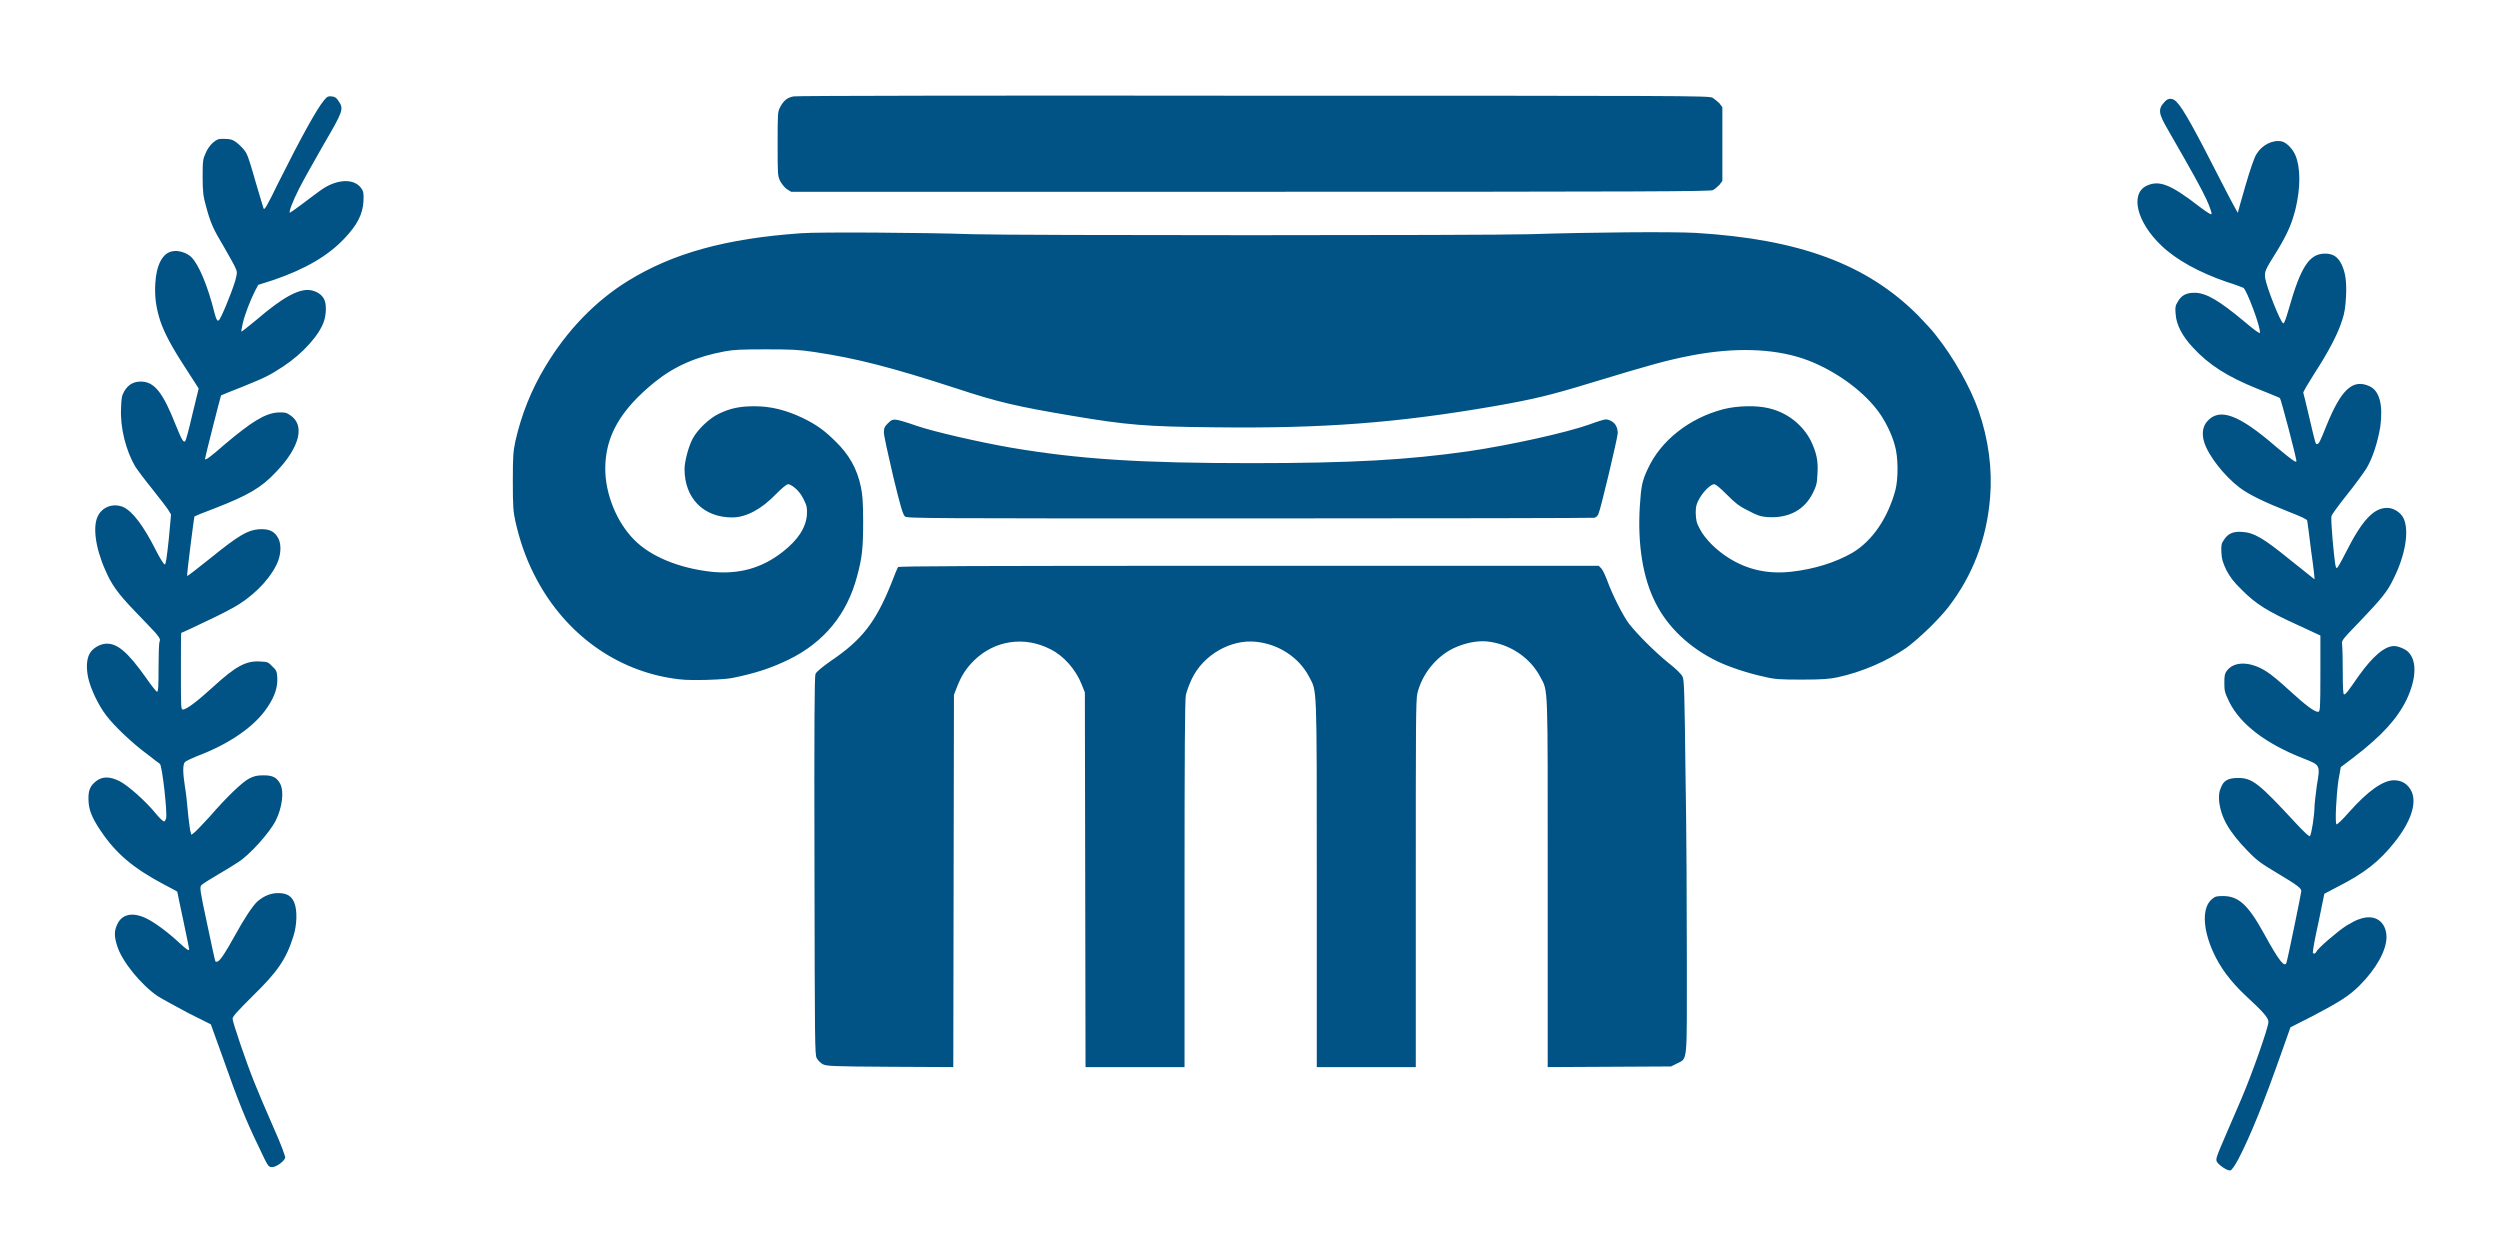
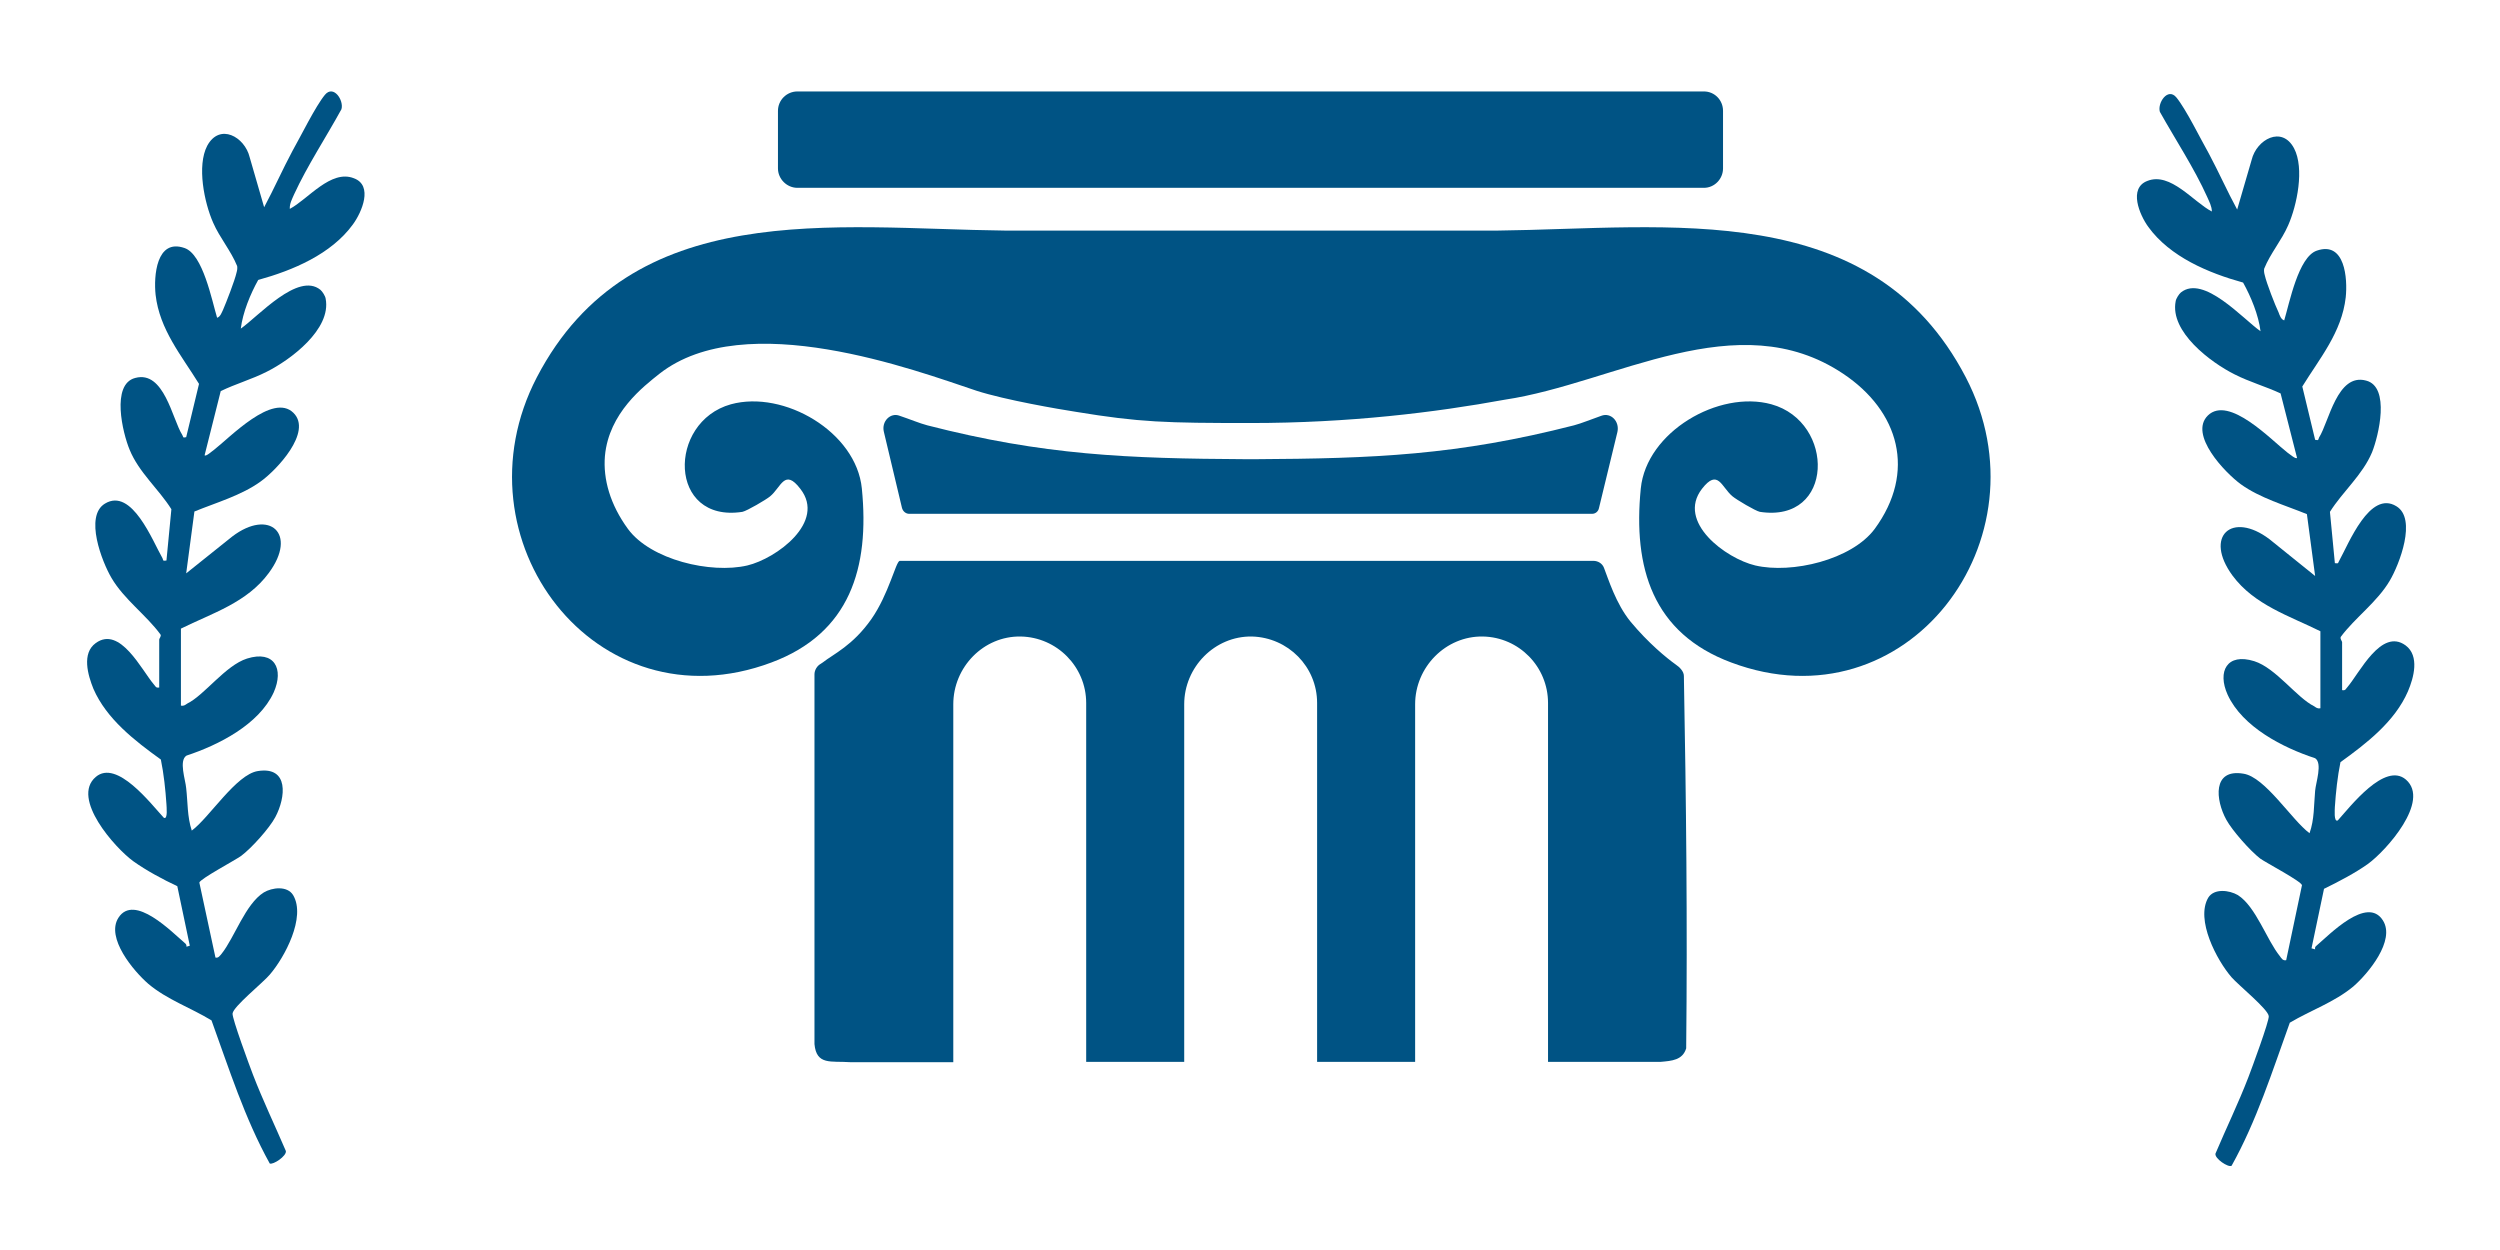
<svg xmlns="http://www.w3.org/2000/svg" viewBox="120 330 760 380" role="img" aria-label="Thalassa Travel">
-   <path fill="#005384" fill-rule="evenodd" d="M361.3 359.3C359.4 359.6 358.2 360.6 357.2 362.5C356.4 364 356.4 364.4 356.4 373.8C356.4 383.1 356.4 383.5 357.2 385.1C357.7 386 358.6 387.1 359.2 387.5L360.5 388.3 500.1 388.3C621.9 388.3 639.8 388.2 640.7 387.8C641.3 387.5 642.1 386.8 642.7 386.2L643.6 385 643.6 373.8L643.6 362.6 642.7 361.4C642.1 360.8 641.2 360.1 640.6 359.7C639.5 359.1 631.1 359.1 501.1 359.1C425 359 362.1 359.1 361.3 359.3M218.5 360.5C216.3 363.1 211.4 372 204.6 385.6C201 393 200.3 394.1 200.1 393.3C199.9 392.8 198.9 389.2 197.7 385.3C196.6 381.3 195.4 377.5 195 376.8C194.3 375.3 191.9 373 190.5 372.5C190 372.3 188.8 372.2 187.8 372.2C186.3 372.2 185.9 372.4 184.7 373.4C183.9 374.1 182.9 375.5 182.5 376.6C181.7 378.3 181.6 378.9 181.6 383.8C181.6 388.4 181.8 389.7 182.6 392.6C184 397.8 184.8 399.6 188.1 405.1C189.7 407.9 191.3 410.7 191.6 411.5C192.2 412.8 192.1 413 191.5 415.4C190.2 419.6 187.1 427 186.5 427.4C186 427.6 185.8 427.3 185.2 425.1C183.2 417 180.4 410.3 178.1 408.1C176.7 406.8 174.2 406 172.4 406.4C169.4 406.9 167.5 410.6 167.2 416.3C167 420.2 167.4 423.4 168.7 427.5C170 431.3 172.1 435.3 176.6 442.2L180.4 448.1 178.5 455.9C177.5 460.3 176.5 464 176.3 464.1C175.8 464.7 175.2 463.6 173.5 459.4C169.5 449.2 166.9 446 162.8 446C160.6 446 159 446.9 157.8 448.9C157 450.3 156.9 451 156.8 454.1C156.5 460.1 158.3 467 161.1 471.8C161.8 472.9 164.2 476.1 166.4 478.8C168.6 481.6 170.8 484.4 171.2 485.1L172 486.4 171.3 494C170.7 499.6 170.4 501.6 170.1 501.6C169.8 501.6 168.6 499.7 167.4 497.3C163.6 489.8 160.4 485.6 157.6 484.2C154.7 482.9 151.4 483.9 149.9 486.6C148.1 489.7 148.9 496.3 152 503.3C153.9 507.7 155.8 510.4 161 515.8C163.5 518.4 166.3 521.3 167.2 522.3C168.6 524 168.8 524.3 168.5 525.1C168.3 525.6 168.2 529.3 168.2 533.2C168.2 538.8 168.1 540.4 167.7 540.3C167.5 540.2 166 538.4 164.5 536.2C158.7 528 155.5 525.4 152 525.7C150.1 525.9 148 527.2 147.2 528.8C146.3 530.5 146.2 533.1 146.8 536C147.5 539.3 149.9 544.4 152.3 547.5C154.7 550.7 160.4 556.1 164.8 559.3C166.7 560.8 168.4 562.1 168.6 562.2C169.3 562.7 170.9 576.9 170.5 578.8C170.3 579.3 170.1 579.8 169.8 579.7C169.6 579.7 168.6 578.8 167.6 577.6C164.3 573.5 158.9 568.8 156.4 567.5C153.4 566 151.2 566 149.3 567.4C147.5 568.8 146.8 570.2 146.9 573C146.9 576 147.9 578.6 150.7 582.7C155.3 589.5 160.5 593.9 169.7 598.8C172 600 173.9 601 173.9 601.1C173.9 601.2 174.7 605.1 175.7 609.7C176.7 614.4 177.5 618.4 177.5 618.5C177.5 619.2 176.9 618.8 174.6 616.7C171.2 613.5 166.9 610.3 164.3 609.1C160.2 607.2 157 607.9 155.6 611.1C154.7 613 154.7 614.7 155.6 617.5C157 622.2 162.9 629.4 167.9 632.8C169.3 633.7 173.6 636 177.3 638L184.1 641.4 187.7 651.4C192.4 664.8 194.9 670.9 198.6 678.5C201.5 684.7 201.6 684.8 202.7 684.8C204 684.8 206.3 683.1 206.7 682C206.8 681.6 205.5 678 202.9 672.2C200.7 667.2 198.2 661.3 197.3 659C194.8 652.8 190.7 640.7 190.7 639.7C190.7 639 192.1 637.5 196.8 632.8C204.4 625.4 207 621.6 209.2 614.6C210.3 611.1 210.4 606.8 209.5 604.5C208.7 602.4 207.2 601.5 204.6 601.5C202.3 601.5 200.4 602.3 198.4 603.9C196.9 605.2 194.2 609.3 191.3 614.6C188.6 619.5 187 621.9 186.2 622.3C185.9 622.4 185.6 622.4 185.5 622.3C185.4 622.3 184.3 617.2 183 611C180.7 600.3 180.7 599.8 181.2 599.1C181.6 598.7 183.8 597.3 186.2 595.9C188.6 594.5 191.4 592.8 192.4 592.1C195.8 590 202 583.1 203.8 579.5C205.8 575.5 206.4 570.7 205.2 568.3C204.1 566.3 202.9 565.7 200.1 565.7C198.1 565.7 197.3 565.9 195.7 566.7C193.6 567.8 188.8 572.4 183.8 578.2C182 580.1 180.1 582.2 179.4 582.8L178.2 583.8 177.8 582.4C177.7 581.6 177.3 579 177.1 576.6C176.9 574.1 176.5 570.7 176.2 569C175.6 565.1 175.5 562.5 176.2 561.7C176.4 561.4 178.1 560.6 179.8 559.9C189.7 556.2 197.5 550.8 201.3 545C203.6 541.6 204.4 538.9 204.3 536.1C204.2 534.1 204 533.7 202.8 532.6C201.6 531.3 201.3 531.2 199.2 531.1C194.8 530.8 191.7 532.5 184.8 538.8C180.1 543.1 176.7 545.7 175.6 545.7C175 545.7 175 545.1 175 534.1C175 527.6 175 522.4 175.1 522.4C175.2 522.4 178.5 520.9 182.4 519C186.3 517.2 191 514.8 192.8 513.6C198.4 510 202.9 504.9 204.6 500.4C205.5 497.8 205.5 495 204.4 493.3C203.3 491.4 201.6 490.7 198.6 490.9C195.2 491.2 192.5 492.8 184.2 499.5C180.2 502.7 177 505.2 176.9 505.1C176.7 504.9 179 487.2 179.1 487C179.2 486.9 181.9 485.8 185.1 484.6C195.4 480.6 199.4 478.3 203.9 473.5C211.2 465.9 212.8 459.2 208.2 456.2C207 455.4 206.6 455.3 204.4 455.4C200.5 455.7 196.5 458.2 188.3 465.1C184.2 468.7 182.6 469.9 182.3 469.6C182.2 469.5 187.1 450.3 187.2 450.2C187.3 450.1 190.1 449 193.4 447.7C200.8 444.7 201.8 444.2 206.1 441.4C212 437.5 217.1 431.9 218.5 427.6C219.2 425.5 219.3 422.3 218.5 420.9C217.8 419.5 216.2 418.5 214.3 418.2C210.8 417.7 205.8 420.5 198 427.2C195.5 429.3 193.4 430.9 193.4 430.8C193.3 430.8 193.5 429.7 193.8 428.3C194.4 425.6 196.1 421.3 197.5 418.5L198.5 416.6 203.2 415.1C212.8 411.8 219.7 407.8 224.7 402.5C228.6 398.4 230.3 395.1 230.5 391.1C230.6 388.7 230.5 388.2 229.8 387.2C227.6 384.1 222.2 384.4 217.4 387.9C216.4 388.6 213.9 390.5 211.9 392C209.9 393.5 208.2 394.7 208.1 394.7C207.8 394.3 208.9 391.4 210.9 387.4C212.1 385 215.5 379 218.4 373.9C224.3 363.8 224.6 363.1 222.9 360.7C222.3 359.7 221.8 359.4 220.8 359.3C219.7 359.2 219.4 359.4 218.5 360.5M778.2 360.8C775.9 363.2 776.1 364.4 779.2 369.7C786.9 383.1 789.1 387.1 790.7 390.5C791.7 392.6 792.4 394.7 792.3 395C792.3 395.4 791.4 394.9 788.6 392.8C779.7 385.9 776.3 384.7 772.5 386.5C767.5 389 769.6 397.6 777.1 404.7C781.6 409 788.5 412.8 796.9 415.7C799.5 416.5 801.8 417.4 802 417.5C803 418.1 807.4 429.8 807 431.2C807 431.5 805.4 430.4 802.7 428.1C794.7 421.4 790.7 419 787.1 419C784.6 419 783.1 419.8 782 421.8C781.3 422.9 781.2 423.6 781.4 425.5C781.6 428.8 783.5 432.3 786.7 435.7C791.5 440.9 797.1 444.5 806.3 448.2C809.8 449.6 812.8 450.8 813.1 451C813.4 451.3 818.4 470.1 818.1 470.3C817.8 470.6 816.6 469.7 811.9 465.8C800.5 455.9 794.6 453.8 790.9 458.2C789.6 459.7 789.3 462 790.1 464.5C791.4 468.6 796.2 474.7 800.8 478.2C803.7 480.4 808.5 482.7 815.6 485.5C819.7 487.1 821.4 487.9 821.4 488.3C821.5 488.6 822 492.8 822.6 497.6C823.3 502.3 823.7 506.2 823.6 506.1C823.5 506 820.2 503.4 816.2 500.2C808.1 493.6 805.2 491.9 801.6 491.7C798.9 491.5 797.3 492.2 796.1 494.1C795.3 495.2 795.2 495.7 795.3 497.9C795.4 500 795.7 500.9 796.8 503.3C798 505.5 798.9 506.8 801.7 509.5C805.9 513.7 809.3 515.8 818.5 520L825.4 523.2 825.4 534.8C825.4 545.8 825.3 546.4 824.7 546.4C823.6 546.4 821 544.5 816.1 540C813.4 537.5 810.3 534.9 809.1 534.2C804.2 531 799.1 530.9 796.9 534C796.3 534.8 796.2 535.5 796.2 537.6C796.2 540 796.3 540.5 797.7 543.4C801.1 550.2 808.8 556.1 820.3 560.6C825.4 562.6 825.4 562.5 824.3 568.9C824 571.5 823.6 574.4 823.6 575.4C823.6 577.7 822.7 583.7 822.2 584.2C822 584.4 820.4 582.9 817.8 580.1C806.7 568.1 804.7 566.5 800.4 566.5C797.3 566.5 795.9 567.3 795.1 569.6C794.6 570.7 794.5 571.8 794.6 573.4C795.1 578.4 797.5 582.7 803.2 588.6C806.3 591.8 807.4 592.5 812.4 595.5C818.4 599.1 819.6 600 819.6 600.9C819.6 601.4 815.5 621.4 815.1 622.6C814.6 624.3 812.9 622.3 808.3 613.9C803.4 605 800.5 602.4 795.8 602.4C794 602.4 793.4 602.5 792.6 603.2C789.4 605.6 789.5 612.1 792.8 619.4C794.9 624.1 798.1 628.4 802.7 632.7C808.1 637.7 809.6 639.4 809.6 640.7C809.6 642.3 804.7 656.3 801.4 664C800.6 665.9 798.5 670.8 796.7 674.9C793.6 682.1 793.5 682.4 794 683.3C794.8 684.4 797.2 686 798 685.8C798.4 685.8 799.3 684.5 800.4 682.5C804.2 675.2 808.3 665 814 648.8L816.3 642.3 823 638.9C831.2 634.6 834.2 632.7 837.3 629.6C842.4 624.5 845.5 618.9 845.5 614.8C845.4 610.1 841.9 607.7 837.3 609.4C836.4 609.6 834.7 610.6 833.3 611.4C830.4 613.3 824.6 618.3 824.2 619.3C823.8 620 823.4 620.1 823.1 619.6C823 619.5 823.7 615.3 824.8 610.5L826.6 601.7 830.6 599.6C838.7 595.5 843.3 591.9 847.9 586.1C852.8 580 854.7 574.4 853.2 570.8C852.2 568.5 850.3 567.2 847.8 567.2C844.4 567.2 839.8 570.5 834.1 576.9C832.2 579.1 830.5 580.7 830.3 580.6C829.8 580.3 830.2 571.9 830.9 567.1L831.6 563.2 835.7 560.1C844 553.7 848.7 548.6 851.6 542.7C854.5 536.5 854.8 531.2 852.3 528.4C851.5 527.4 849.1 526.4 847.8 526.4C845 526.4 841.4 529.4 837.1 535.4C833.7 540.3 833.1 541.1 832.6 541.1C832.3 541.1 832.2 538.9 832.2 534.2C832.2 530.4 832.1 526.7 832 526C831.8 524.7 831.9 524.6 837.4 518.9C844 512 845.8 509.8 847.6 506C851.3 498.7 852.5 491.1 850.6 487.4C849.7 485.7 847.6 484.4 845.7 484.4C841.6 484.4 838.1 488.1 833.1 498C831.8 500.6 830.6 502.7 830.4 502.7C830 502.7 829.8 501.5 829.1 494C828.8 490.5 828.6 487.3 828.8 486.8C828.9 486.4 831 483.5 833.4 480.5C835.9 477.4 838.5 473.8 839.4 472.4C841.3 469.2 842.8 464.5 843.6 459.8C844.5 453.1 843.4 448.8 840.3 447.4C835.2 445.1 831.7 448.4 827.2 459.5C825.3 464.3 824.9 465 824.4 465C823.9 465 824 465.3 822 456.8C821.1 453 820.3 449.6 820.2 449.4C820.1 449.2 821.7 446.5 823.6 443.5C827.9 436.9 830.7 431.5 832 427.4C832.8 425 833 423.4 833.2 420C833.4 415.4 833 412.8 831.8 410.3C830.7 408.1 829.3 407.1 826.8 407.1C822 407.1 819.4 411.2 815.8 423.9C814.9 427 814.4 428.4 814.1 428.3C813.2 427.9 809 417.2 808.6 414.5C808.4 412.5 808.5 412.2 812.4 406C815.4 401 816.7 398 817.8 393.7C819.4 387.1 819.4 381 817.8 377.2C817 375.3 815.2 373.4 813.7 373C811 372.4 807.7 374 806 376.8C805.3 377.8 804 381.7 802.6 386.5C801.3 390.9 800.3 394.6 800.3 394.7C800.3 394.8 798 390.6 795.3 385.3C787.3 369.6 783.7 363 781.7 361C780.6 359.8 779.2 359.7 778.2 360.8M363.6 400.9C340.6 402.5 324.5 407 310.9 415.4C301 421.5 292.3 430.5 285.8 441.4C281.5 448.5 278.5 456.1 276.7 464C276 467.3 275.9 468.7 275.9 476.3C275.9 483.9 276 485.4 276.7 488.6C278 494.3 279.8 499.6 282.4 504.7C290.9 521.6 305.9 533.1 323.6 536.1C327.2 536.7 328.9 536.8 334.5 536.7C340.1 536.5 341.8 536.4 345.4 535.5C351.1 534.2 355 532.8 359.8 530.5C370.6 525.2 377.6 516.6 380.6 505C382.1 499.5 382.4 496.5 382.4 488.5C382.4 482.8 382.2 480.3 381.7 478C380.6 472.6 378.1 468.1 373.9 464.1C370.7 460.9 368.2 459.1 364.1 457.1C359.1 454.7 354.4 453.5 349.4 453.5C344.9 453.5 342 454.1 338.5 455.8C335.7 457.1 331.9 460.7 330.5 463.5C329.3 465.8 328.1 470.3 328.1 472.6C328.1 481.4 333.8 487.3 342.6 487.3C346.8 487.3 351.5 484.8 355.9 480.2C357.6 478.5 359.1 477.2 359.6 477.2C360.3 477.2 361.9 478.3 362.9 479.6C363.3 480 364 481.1 364.5 482.2C365.3 483.8 365.4 484.4 365.3 486.5C365 490.5 362.5 494.2 357.9 497.8C351.5 502.8 344.5 504.7 336.1 503.8C326.4 502.7 317.8 499.2 312.8 494.1C307.5 488.8 304 480.2 304 472.5C304 462.6 308.6 454.6 319.1 446.1C325.1 441.3 331.7 438.4 340.4 436.8C343 436.3 345.7 436.2 352.8 436.2C360.5 436.2 362.9 436.3 367.5 437C380.3 438.9 391.1 441.7 410.5 448C423.5 452.3 429.3 453.6 445.9 456.4C462.5 459.2 468.3 459.7 489.2 459.9C522.1 460.3 544.7 458.6 574.7 453.4C586 451.4 591.2 450.2 603.6 446.4C622.7 440.6 626.8 439.5 634.5 438C647.3 435.6 658.8 435.9 668.1 439C676.9 442 685.8 448.2 690.8 454.8C693 457.7 695.1 461.9 696 465.3C697.1 468.9 697.1 475.5 696.2 479C693.9 487.5 689.2 494.4 683.2 498C678 501 671.6 503 664.6 503.8C657.4 504.6 651.2 503.2 645.5 499.6C641.8 497.3 638.3 493.8 636.8 490.9C635.7 488.9 635.6 488.2 635.5 486C635.5 483.9 635.7 483.2 636.6 481.6C637.8 479.4 640.1 477.2 641.1 477.2C641.6 477.2 643 478.4 645 480.4C647.5 482.9 648.7 483.9 651.4 485.2C654.2 486.7 655.1 487 657.3 487.2C663.7 487.6 668.5 485.1 671.1 479.9C672.2 477.7 672.4 476.8 672.5 474.1C672.8 470.1 672.2 467.6 670.5 464C668 459.1 663.3 455.4 657.7 454.1C654 453.2 648.2 453.3 643.9 454.4C633.5 457.1 624.8 464 620.9 472.6C619.2 476.2 618.9 477.8 618.5 484C617.8 495.4 619.4 505.7 623.3 513.3C627 520.7 633.7 527 642 531C645.7 532.8 651.5 534.7 656.2 535.7C659.4 536.5 661 536.6 667.8 536.6C674 536.6 676.3 536.4 678.6 535.9C686.1 534.3 693.8 530.9 699.6 526.9C703.5 524 709.1 518.6 712.2 514.7C719.7 505 724 493.8 725 481.1C725.7 472.7 724.5 463.5 721.5 454.9C719.1 447.9 713.8 438.5 708.5 431.9C707.5 430.5 704.9 427.8 703 425.8C687.5 410.3 667 402.7 635.5 400.8C628 400.4 604.1 400.6 585 401.2C572.2 401.6 428.3 401.6 415.7 401.2C401.5 400.7 368.7 400.5 363.6 400.9M389.9 458.7C388.9 459.7 388.7 460.2 388.7 461.5C388.7 462.4 390 468.3 391.5 474.7C393.8 484.3 394.5 486.4 395.1 487C395.9 487.6 400.2 487.6 500 487.6C557.2 487.6 604.3 487.5 604.7 487.4C605.2 487.3 605.7 486.8 605.9 486.3C606.6 484.9 611.7 463.3 611.8 461.7C611.8 461 611.6 460 611.3 459.5C610.8 458.4 609.3 457.5 608.1 457.5C607.7 457.5 605.4 458.2 603 459.1C596.2 461.5 579.3 465.3 566.3 467.2C548 469.8 531.1 470.8 500.5 470.8C466.5 470.8 448.1 469.6 427.4 466.1C417.6 464.4 403.7 461.2 398.5 459.4C396 458.5 393.3 457.7 392.5 457.6C391.4 457.5 391 457.6 389.9 458.7M393 502.4C392.8 502.7 391.9 504.9 390.9 507.5C386.2 519.1 382.1 524.5 372.6 530.9C369.8 532.9 368.2 534.2 367.9 534.9C367.6 535.6 367.5 551.6 367.6 593.2C367.7 647.3 367.7 650.7 368.3 651.7C368.7 652.4 369.5 653.2 370.1 653.5C371.2 654.1 372.9 654.2 390.5 654.3L409.8 654.4 409.9 597.8L410 541.2 410.9 538.9C412.3 535.3 413.7 533.2 416.1 530.8C422.4 524.6 431.5 523.3 439.4 527.4C443.4 529.4 447 533.5 448.8 538L449.8 540.5 449.9 597.5L450 654.4 465 654.4L480.1 654.4 480.1 598.8C480.1 560.1 480.2 542.7 480.5 541.3C480.7 540.3 481.5 538.1 482.3 536.4C485.8 529.1 494.1 524.3 501.8 525.1C508.7 525.8 514.8 529.8 517.9 535.6C520.4 540.5 520.3 536.3 520.3 598.4L520.3 654.4 535.3 654.4L550.4 654.4 550.4 598.7C550.4 550.3 550.4 542.7 550.9 540.7C552.3 535 556.5 529.7 561.8 527.1C565.2 525.5 568.9 524.7 572.1 525C578.8 525.7 585.1 529.8 588.2 535.7C590.7 540.4 590.5 536.7 590.5 598.5L590.5 654.4 609.3 654.3L628 654.2 629.8 653.3C633.1 651.6 632.8 653.8 632.8 622.3C632.8 607.1 632.7 581.7 632.4 565.8C632.1 540.2 632 536.8 631.5 535.7C631.1 534.9 629.5 533.3 627.3 531.6C623.2 528.3 617.8 522.9 615.2 519.6C613.3 517 610.2 510.9 608.6 506.5C608 504.9 607.2 503.2 606.8 502.8L606 502 499.7 502C415.1 502 393.3 502.1 393 502.4" />
+   <path fill="#005384" d="M 393.5,500.5 L 604.4,500.5 C 605.8,500.5 607.1,501.3 607.6,502.6 C 608.9,505.9 611.2,513.5 615.7,519 C 621.1,525.5 626.6,530 629.4,532 C 630.6,532.8 631.9,534.1 631.9,535.5 C 632.6,573.9 633,610.2 632.6,648.7 C 631.5,652.3 628.2,652.5 624.9,652.8 L 590.6,652.8 L 590.6,543.7 C 590.6,532.7 581.8,523.7 570.8,523.5 C 559.5,523.3 550.2,532.8 550.2,544.1 L 550.2,652.8 L 520.4,652.8 L 520.4,543.7 C 520.4,532.7 511.6,523.8 500.6,523.5 C 489.3,523.3 480,532.8 480,544.1 L 480,652.8 L 450.2,652.8 L 450.2,543.7 C 450.2,532.7 441.3,523.7 430.3,523.5 C 419,523.3 409.8,532.8 409.8,544.1 L 409.8,652.9 L 378.4,652.9 C 372.6,652.5 368.2,653.9 367.6,647.4 L 367.6,535 C 367.6,533.7 368.4,532.4 369.5,531.8 C 369.7,531.7 369.9,531.5 370.1,531.4 C 373.4,528.8 379.2,526.3 384.9,518.2 C 390.2,510.6 392.3,500.8 393.5,500.5" />
+   <path fill="#005384" d="M 638,387.1 L 362.4,387.1 C 359.2,387.1 356.5,384.4 356.5,381.2 L 356.5,363.7 C 356.5,360.4 359.2,357.8 362.4,357.8 L 638,357.8 C 641.2,357.8 643.8,360.4 643.8,363.7 L 643.8,381.2 C 643.8,384.4 641.2,387.1 638,387.1" />
+   <path fill="#005384" d="M 501.3,486.2 L 604,486.2 C 605,486.2 605.9,485.5 606.1,484.4 L 611.7,461.3 C 612.4,458.1 609.7,455.3 606.8,456.4 C 603.9,457.4 600.8,458.7 598.5,459.3 C 563,468.4 537.8,469.4 501.3,469.6 L 499.1,469.6 C 462.6,469.4 437.3,468.4 401.9,459.3 C 399.6,458.7 396.5,457.4 393.5,456.4 C 390.7,455.3 387.9,458.1 388.7,461.3 L 394.2,484.4 C 394.5,485.5 395.4,486.2 396.4,486.2 Z M 501.3,486.2" />
+   <path fill="#005384" d="M 447.1,455.2 C 441.9,454.4 425.6,451.6 416.9,448.8 C 398.3,442.6 346.6,423.2 320.5,443.6 C 315.6,447.5 305.1,455.5 303.9,468.6 C 303.3,475.7 305.5,483.4 310.9,490.8 C 317.8,500.2 336.1,504.5 347.2,501.9 C 356,499.8 371.2,488.7 363.3,478.6 C 358.5,472.3 357.5,478.1 354.1,480.9 C 352.9,481.9 347.1,485.3 345.7,485.6 C 323.1,489.1 322.8,458.3 342.2,452.9 C 358.3,448.5 380.3,461.3 382,478.5 C 384.4,502.6 378.4,522.5 354.5,531.4 C 301.1,551.4 257.6,493.9 283.2,444.7 C 311.8,389.8 373.6,399.5 425.7,400.1 L 575.1,400.1 C 627.2,399.5 689,389.8 717.6,444.7 C 743.2,493.9 699.6,551.4 646.3,531.4 C 622.4,522.5 616.4,502.6 618.8,478.5 C 620.5,461.3 642.5,448.5 658.5,452.9 C 678,458.3 677.7,489.1 655,485.6 C 653.6,485.3 647.9,481.9 646.7,480.9 C 643.3,478.1 642.3,472.3 637.4,478.6 C 629.6,488.7 644.7,499.8 653.6,501.9 C 664.7,504.5 682.9,500.2 689.9,490.8 C 702.6,473.5 697.4,455 680.3,443.6 C 648.1,422.1 610.9,446.5 577.5,451.5 C 556.2,455.4 530.1,458.6 500.2,458.6 C 474.4,458.6 466.5,458.4 447.1,455.2" />
+   <path fill="#005384" d="M 825.4,521.9 C 815.9,517.2 805.3,513.9 798.7,505 C 789.9,493 798.5,485.3 809.9,493.9 L 823.8,505.1 L 821.3,486.3 C 814.7,483.6 807,481.4 801.2,477.2 C 796.4,473.7 785.3,462.1 791.2,456.3 C 797.6,450.1 810.5,463.8 815.4,467.6 C 815.9,467.9 817.9,469.7 818.3,469.2 L 813.3,449.6 C 808.8,447.5 803.8,446.1 799.3,443.8 C 792.1,440.2 779.6,430.9 781.4,421.6 C 781.5,420.8 782.4,419.4 783,418.9 C 789.9,413.4 801.9,427 807.2,430.7 C 806.6,425.8 804.3,420.2 801.9,415.9 C 791.4,413 779.7,408.1 773.1,399 C 770.4,395.3 767,387.2 772.8,385 C 779.8,382.2 786.8,391.4 792.4,394.3 C 792.4,392.7 791.6,391.3 791,389.9 C 787.1,381.2 781.3,372.4 776.6,364 C 775.8,361.3 779,356.5 781.6,359.6 C 784.5,363.1 789,372.3 791.5,376.7 C 794.5,382.3 797.1,388.2 800.1,393.7 L 804.5,378.6 C 806,372.4 813.7,368.1 817.4,375.1 C 820.6,381.2 818.3,392.4 815.6,398.5 C 813.6,403.1 810.2,407 808.3,411.7 C 808.2,412.4 808.3,413 808.5,413.7 C 809,416 811.6,422.7 812.7,425 C 813,425.8 813.4,427.1 814.4,427.4 C 816,422.1 818.7,408.1 824.3,406.2 C 832.9,403.2 833.7,414.7 833.1,420.4 C 831.9,431 825.2,438.9 819.9,447.5 L 823.8,463.7 C 825,464 824.7,463.6 825,463 C 828,458.3 830.5,443.3 839.3,445.7 C 846.7,447.6 843.1,462.5 841.1,467.5 C 838.2,474.4 832.2,479.4 828.3,485.6 L 829.8,501.2 C 831.1,501.4 830.7,501.1 831.1,500.5 C 834,495.3 840.4,478.9 848.5,483.9 C 854.8,487.7 849.4,501.6 846.5,506.5 C 842.7,513 835.9,517.8 831.6,523.6 C 831.3,524.2 832,524.9 832,525.2 L 832,539.8 C 833.1,540 833.1,539.4 833.6,538.9 C 837.3,534.6 843.9,520.8 851.3,526.2 C 855.6,529.4 853.8,536 852,540.2 C 848,549.4 839.4,556 831.5,561.7 C 830.6,566.1 830.1,570.8 829.8,575.3 C 829.8,575.9 829.4,580.1 830.7,579.4 C 834.5,575.2 845,561.5 851.4,567 C 858.9,573.5 845.4,588.6 839.9,592.6 C 836,595.4 830.8,598.1 826.5,600.2 L 822.7,618.3 L 823.8,618.6 C 823.7,618.1 823.8,617.8 824.2,617.5 C 828.1,614.2 839.6,602.2 844.4,609.8 C 848.3,615.9 839.9,626 835.4,629.9 C 829.6,634.7 822.5,637.1 816.1,640.9 C 810.8,655.6 806,670.8 798.4,684.4 C 797.4,685 793.2,682.2 793.5,680.7 C 796.8,672.9 800.5,665.3 803.5,657.5 C 804.5,654.9 809.9,640.3 809.7,638.9 C 809.5,636.8 800.5,629.5 798.4,627.1 C 793.9,621.9 787.4,609.6 791.3,602.9 C 793.1,600 797.7,600.6 800.3,602.1 C 805.8,605.6 809.1,615.8 813.1,620.7 C 813.6,621.4 814,622.1 815,621.9 L 819.8,599.1 C 819.6,597.9 808.9,592.3 807.1,591 C 804.1,588.7 798.6,582.5 796.8,579.2 C 793.5,573.2 792.5,563.6 802,565.2 C 808.6,566.2 816.7,579.3 822.1,583.3 C 823.6,579.1 823.4,574.7 823.8,570.4 C 824,567.9 826.1,562 823.8,560.5 C 814,557.3 801.7,551 797.2,541.2 C 794,534.1 797,528.4 805.3,531 C 811.9,533.1 818.2,542.1 823.5,544.7 C 824.1,545.1 824.5,545.5 825.4,545.3 Z M 825.4,521.9" />
+   <path fill="#005384" d="M 175,521.1 C 184.5,516.4 195.1,513.2 201.7,504.2 C 210.6,492.2 201.9,484.5 190.6,493.1 L 176.6,504.3 L 179.1,485.5 C 185.7,482.8 193.4,480.6 199.2,476.4 C 204,473 215.1,461.3 209.2,455.5 C 202.9,449.3 189.9,463 185,466.8 C 184.5,467.1 182.6,468.9 182.2,468.4 L 187.1,448.9 C 191.6,446.7 196.6,445.3 201.1,443 C 208.3,439.4 220.8,430.1 219,420.8 C 218.9,420 218,418.6 217.4,418.1 C 210.6,412.6 198.5,426.2 193.2,429.9 C 193.8,425 196.1,419.4 198.5,415.1 C 209,412.2 220.7,407.3 227.3,398.2 C 230,394.5 233.5,386.4 227.6,384.2 C 220.6,381.4 213.6,390.6 208.1,393.5 C 208,391.9 208.8,390.5 209.4,389.1 C 213.4,380.4 219.2,371.6 223.8,363.2 C 224.6,360.5 221.4,355.7 218.8,358.8 C 215.9,362.3 211.4,371.5 208.9,375.9 C 205.9,381.5 203.3,387.4 200.3,393 L 195.9,377.8 C 194.4,371.6 186.8,367.3 183,374.3 C 179.8,380.4 182.1,391.6 184.8,397.7 C 186.8,402.3 190.2,406.2 192.1,410.9 C 192.2,411.6 192.1,412.2 191.9,412.9 C 191.4,415.2 188.8,421.9 187.8,424.2 C 187.4,425 187,426.3 186,426.6 C 184.4,421.3 181.7,407.3 176.1,405.4 C 167.5,402.4 166.7,414 167.3,419.6 C 168.5,430.2 175.2,438.1 180.5,446.7 L 176.6,462.9 C 175.4,463.2 175.8,462.8 175.4,462.2 C 172.4,457.5 169.9,442.5 161.1,444.9 C 153.7,446.8 157.3,461.7 159.4,466.7 C 162.2,473.6 168.2,478.6 172.1,484.8 L 170.6,500.4 C 169.3,500.6 169.7,500.3 169.4,499.7 C 166.4,494.5 160.1,478.1 151.9,483.1 C 145.6,486.9 151,500.8 153.9,505.7 C 157.7,512.2 164.5,517 168.8,522.9 C 169.1,523.4 168.4,524.1 168.4,524.4 L 168.4,539 C 167.3,539.2 167.3,538.6 166.8,538.1 C 163.1,533.8 156.5,520.1 149.1,525.5 C 144.8,528.6 146.7,535.2 148.4,539.4 C 152.4,548.6 161,555.2 168.9,560.9 C 169.8,565.3 170.3,570 170.6,574.5 C 170.6,575.1 171.1,579.3 169.8,578.6 C 165.9,574.4 155.5,560.7 149.1,566.2 C 141.5,572.7 155,587.8 160.5,591.8 C 164.4,594.6 169.6,597.4 173.9,599.4 L 177.7,617.5 L 176.7,617.8 C 176.7,617.3 176.6,617 176.2,616.7 C 172.3,613.4 160.8,601.5 156,609 C 152.1,615.1 160.6,625.2 165.1,629.1 C 170.8,633.9 177.9,636.3 184.3,640.2 C 189.6,654.8 194.4,670 202,683.7 C 203,684.2 207.2,681.4 206.9,679.9 C 203.6,672.2 199.9,664.5 196.9,656.7 C 195.9,654.1 190.5,639.5 190.7,638.1 C 190.9,636 200,628.7 202,626.3 C 206.5,621.1 213.1,608.8 209.1,602.1 C 207.3,599.2 202.7,599.8 200.2,601.3 C 194.6,604.8 191.3,615 187.4,619.9 C 186.8,620.6 186.4,621.3 185.5,621.1 L 180.6,598.3 C 180.8,597.2 191.5,591.5 193.3,590.2 C 196.4,587.9 201.9,581.8 203.7,578.4 C 206.9,572.4 207.9,562.9 198.4,564.4 C 191.8,565.4 183.7,578.5 178.3,582.5 C 176.9,578.3 177.1,573.9 176.6,569.6 C 176.4,567.1 174.3,561.2 176.7,559.7 C 186.4,556.5 198.7,550.3 203.2,540.5 C 206.4,533.3 203.4,527.6 195.1,530.2 C 188.5,532.3 182.2,541.3 176.9,543.9 C 176.3,544.3 175.9,544.7 175,544.5 Z M 175,521.1" />
</svg>
